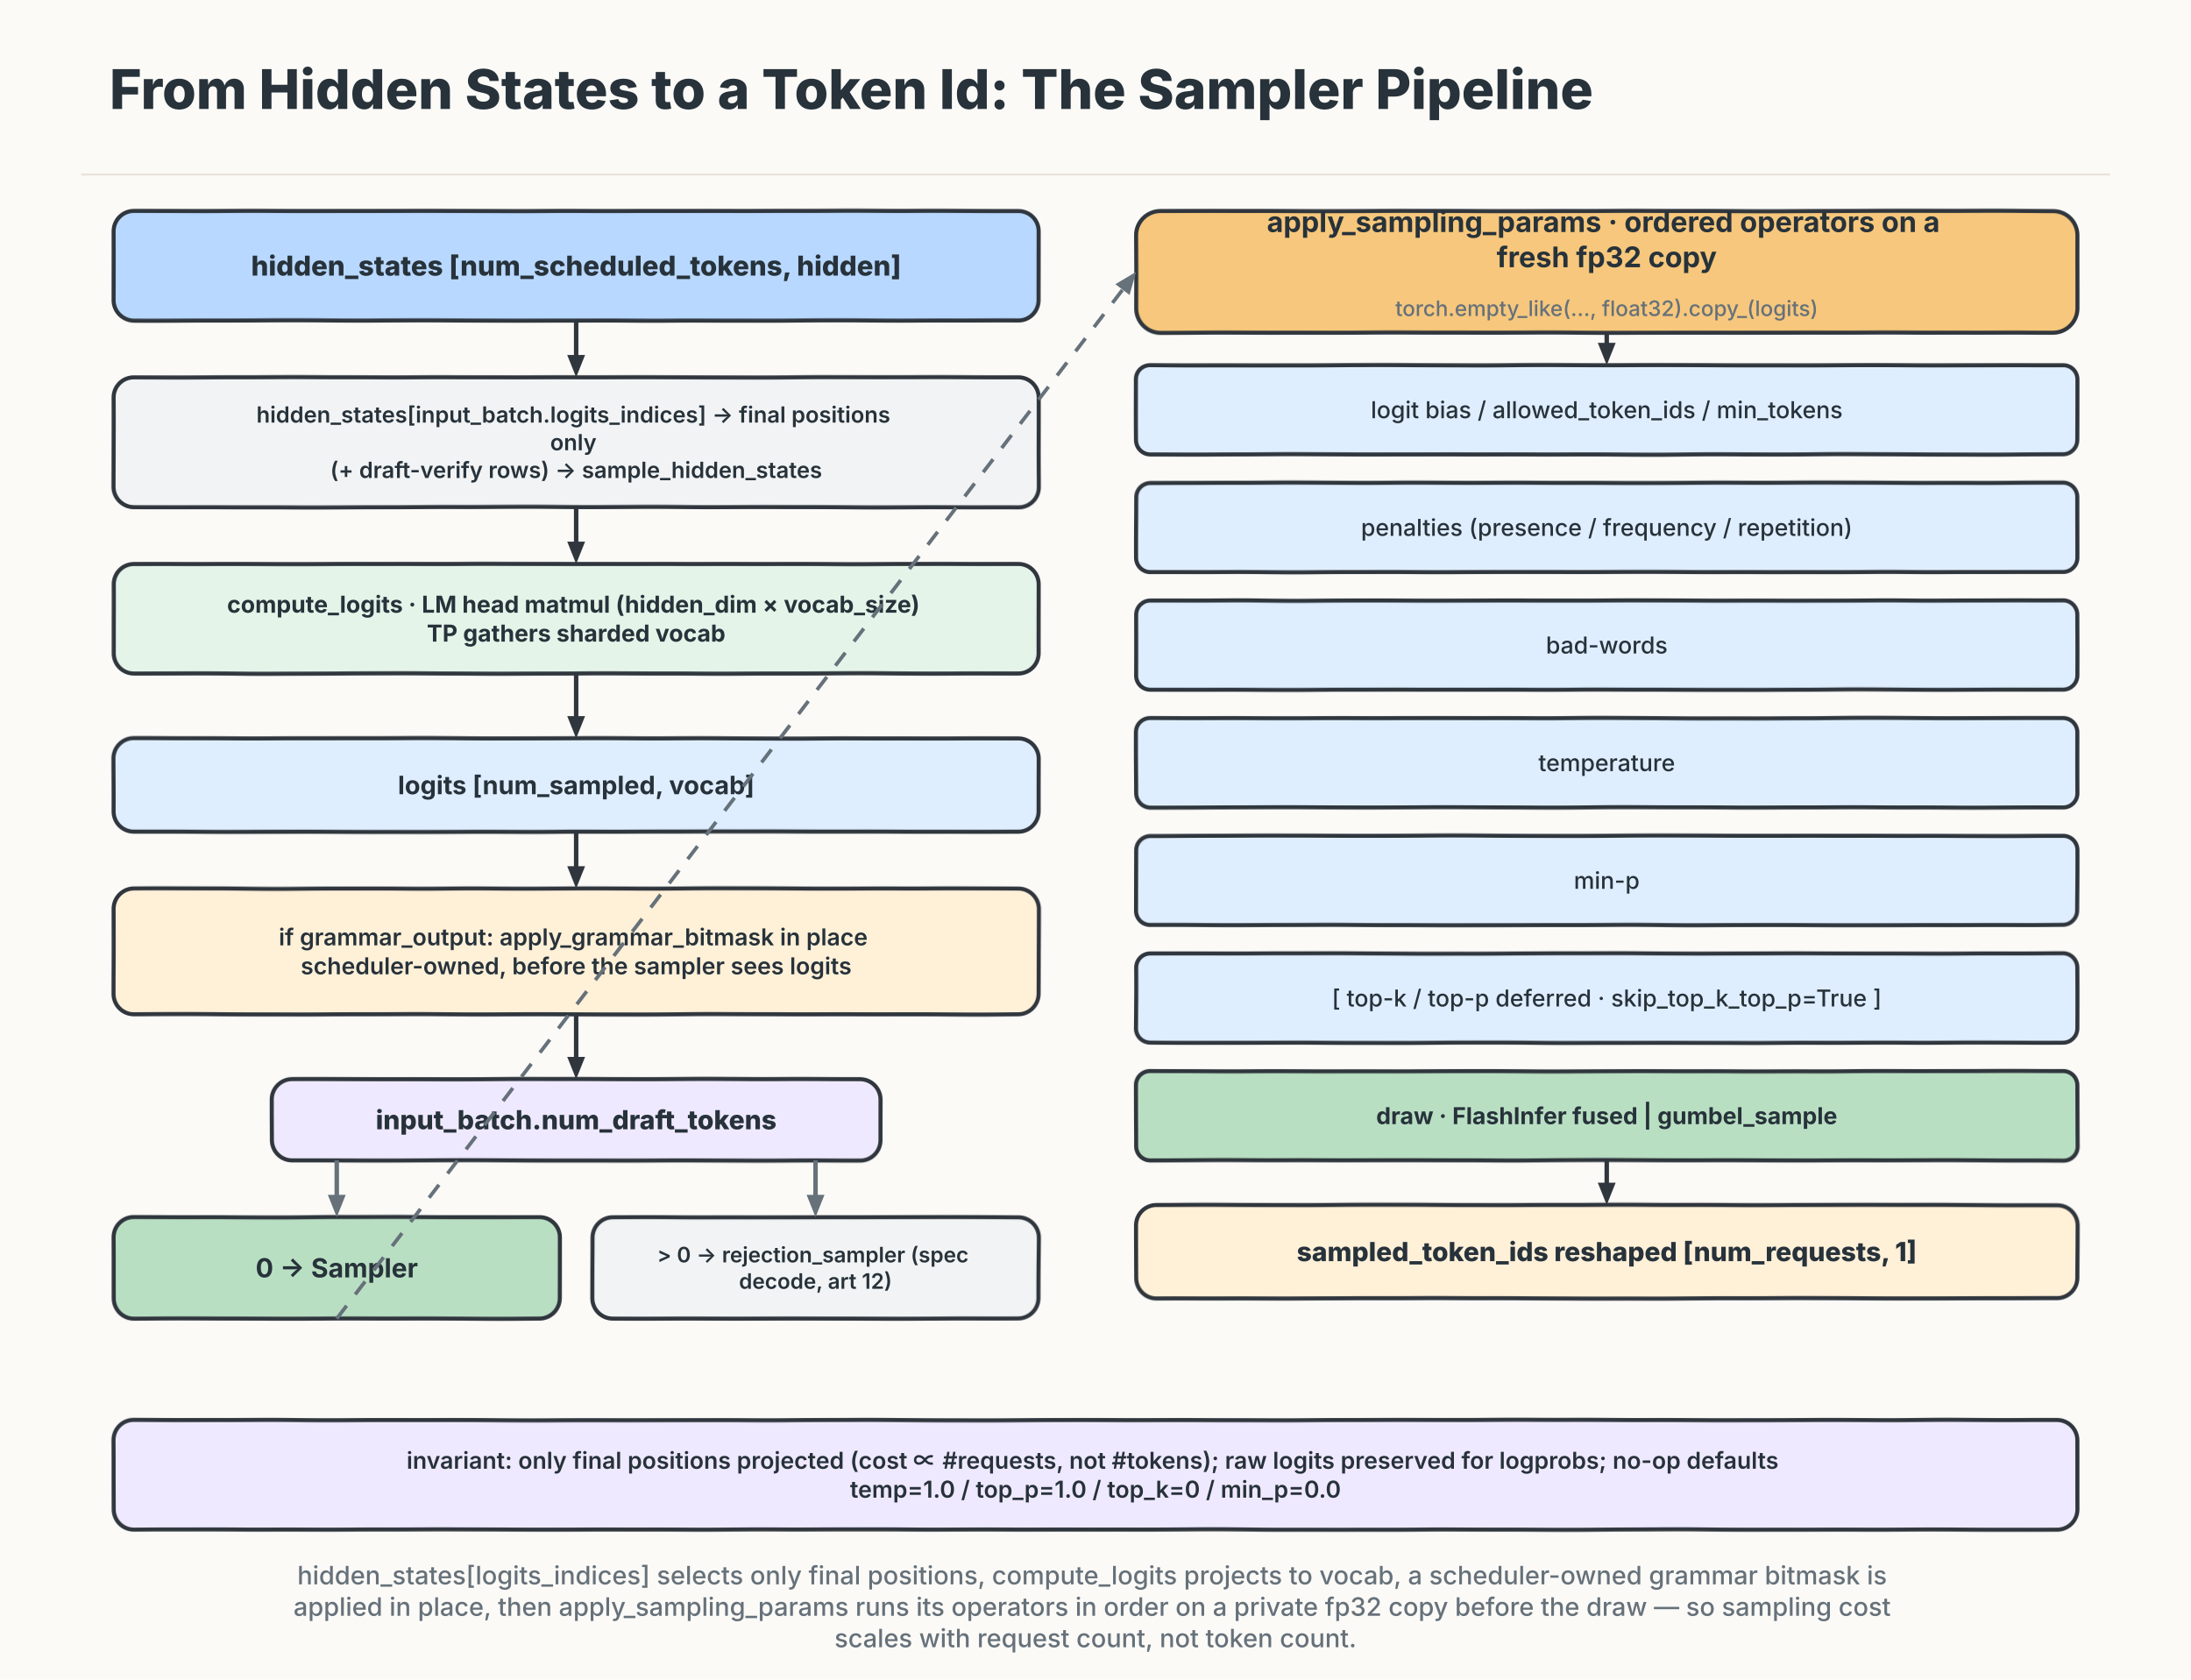
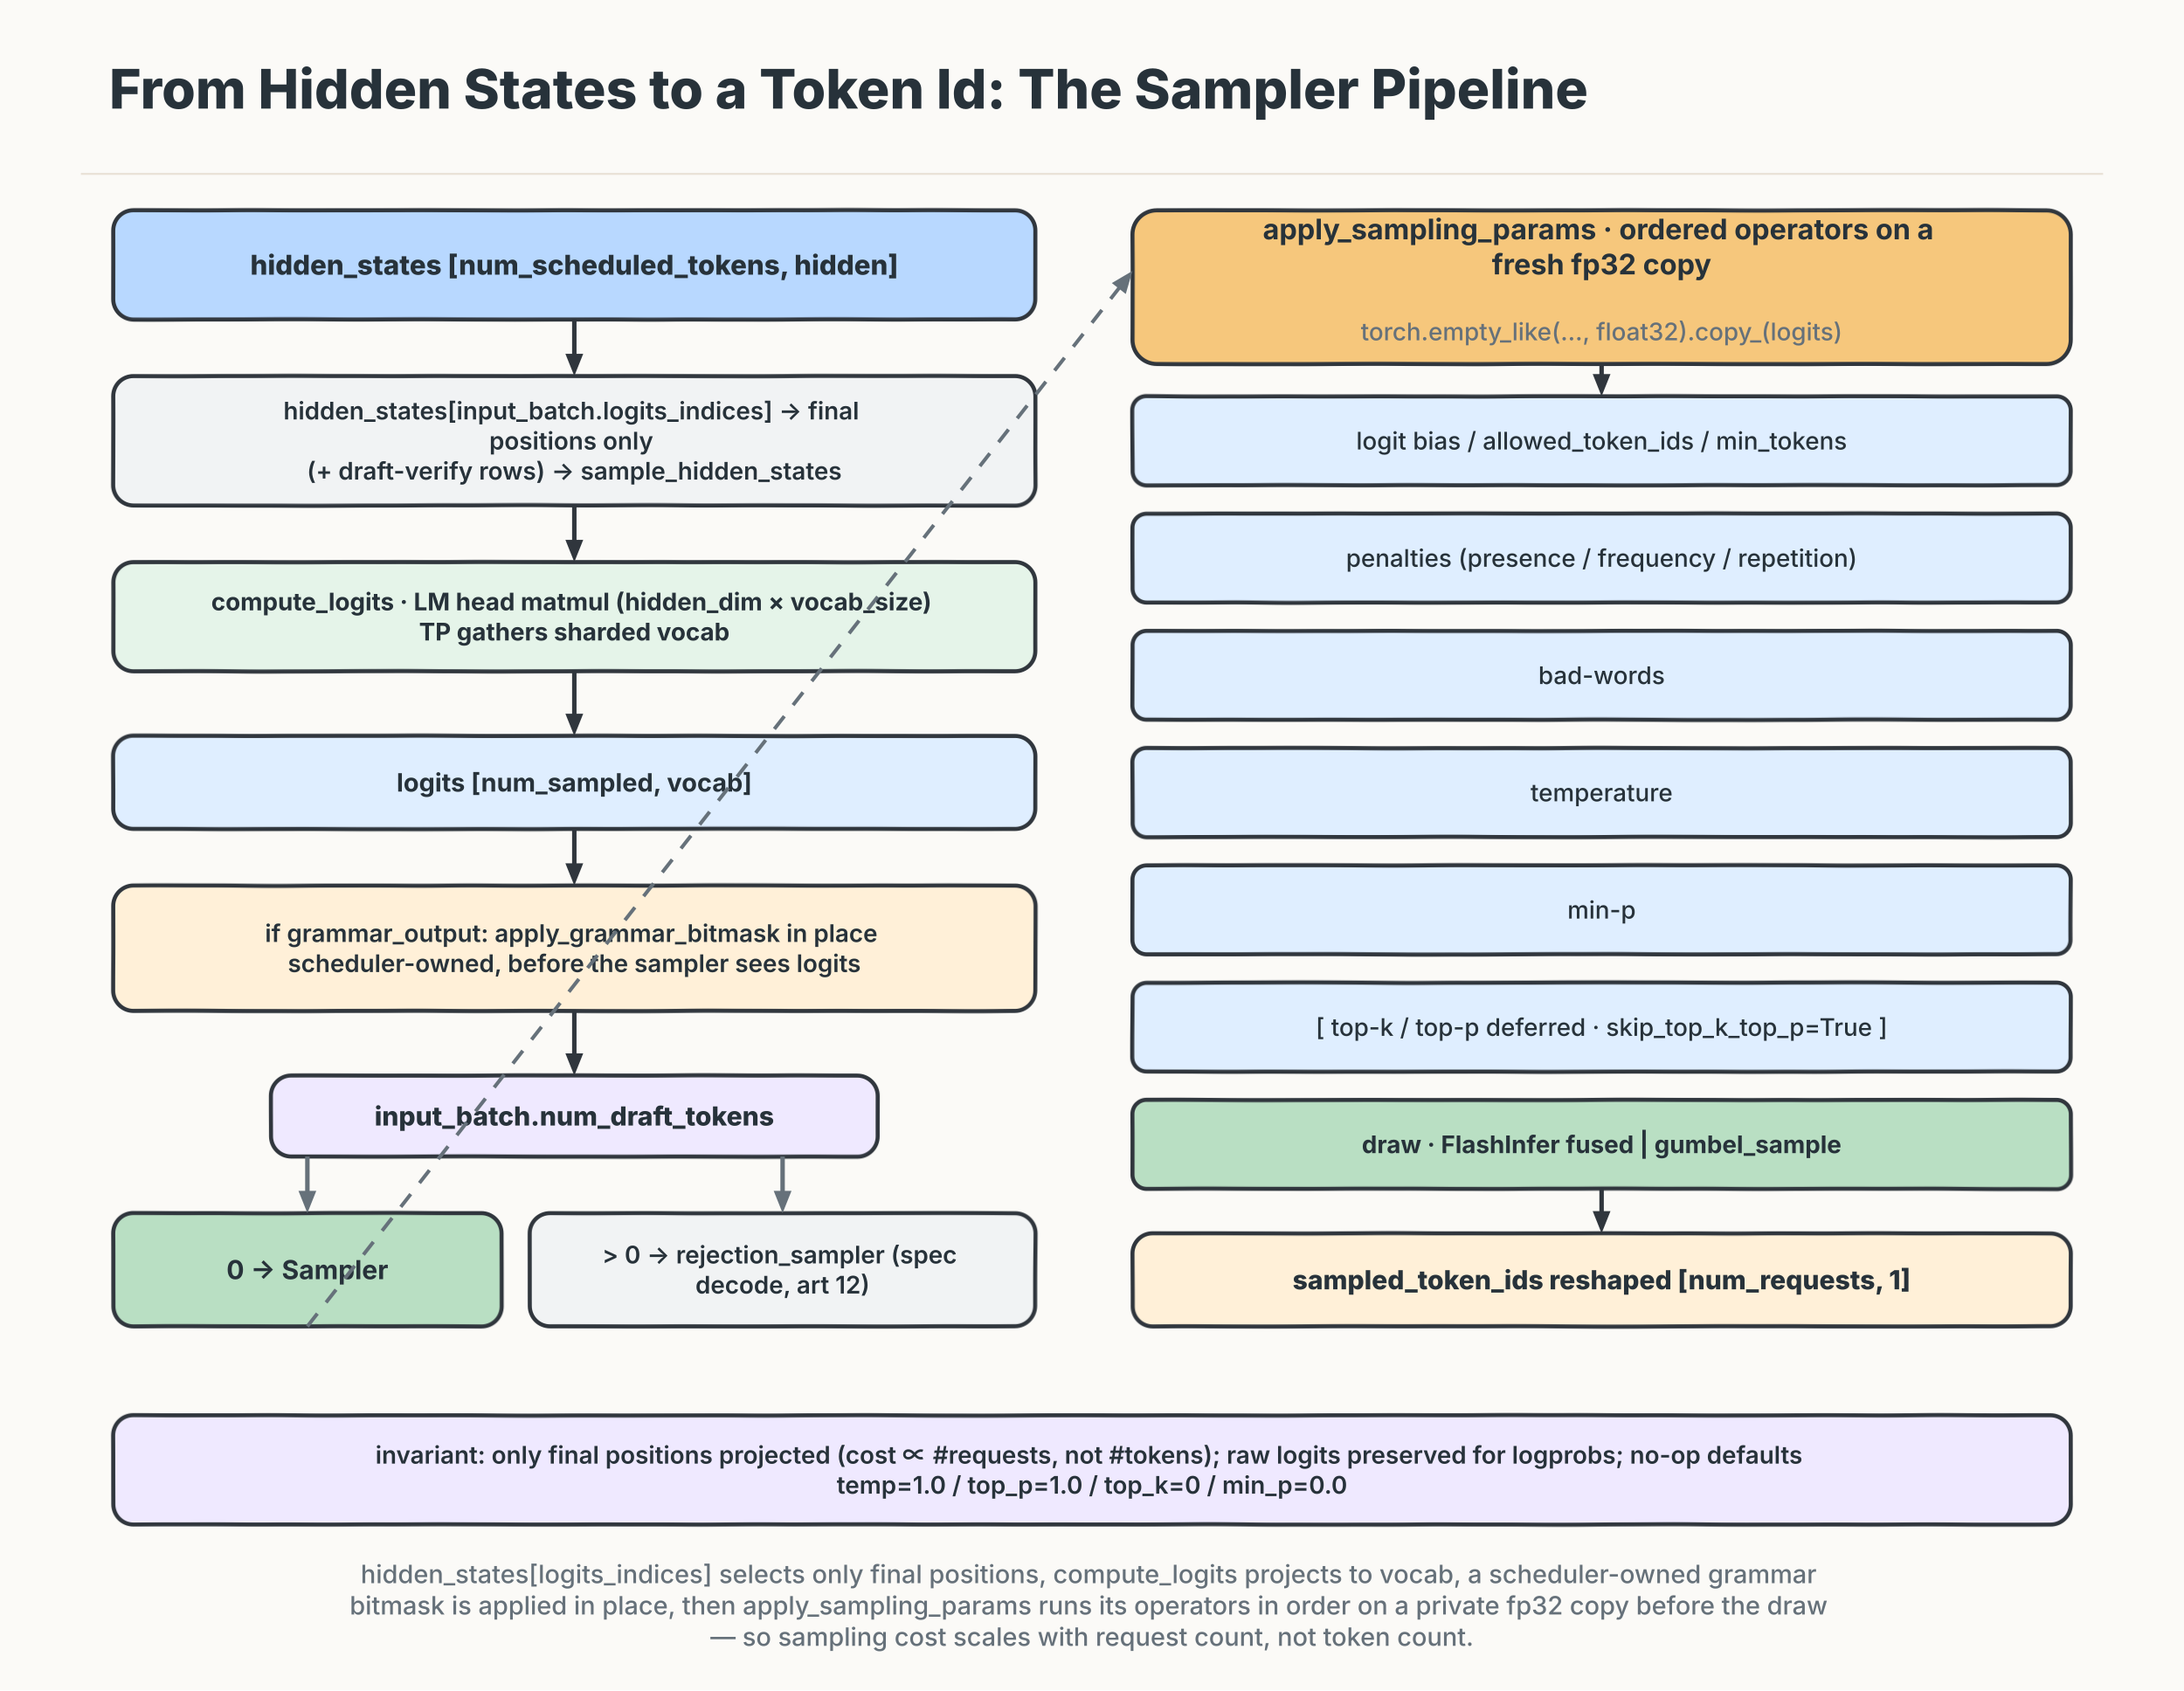
- <svg xmlns="http://www.w3.org/2000/svg" width="1080" height="828" viewBox="0 0 1080 828" role="img" aria-label="From Hidden States to a Token Id: The Sampler Pipeline">
+ <svg xmlns="http://www.w3.org/2000/svg" width="1080" height="836" viewBox="0 0 1080 836" role="img" aria-label="From Hidden States to a Token Id: The Sampler Pipeline">
  <defs>
    <filter id="roughen">
      <feTurbulence type="fractalNoise" baseFrequency="0.018" numOctaves="2" seed="7" result="noise" />
      <feDisplacementMap in="SourceGraphic" in2="noise" scale="0.55" />
    </filter>
    <marker id="arrow" viewBox="0 0 12 12" refX="9.2" refY="6" markerUnits="userSpaceOnUse" markerWidth="12" markerHeight="12" orient="auto-start-reverse">
      <path d="M 1.5 2 L 11 6 L 1.5 10 z" fill="#30363d" />
    </marker>
    <style>
    text { font-family: Inter, -apple-system, BlinkMacSystemFont, "Segoe UI", "PingFang SC", "Noto Sans CJK SC", Arial, sans-serif; }
    .rough { filter: url(#roughen); }
  </style>
  </defs>
-   <rect width="1080" height="828" fill="#fbfaf7" />
+   <rect width="1080" height="836" fill="#fbfaf7" />
  <path d="M 40 86 H 1040" stroke="#e9e2d7" stroke-width="1" />
  <text x="54" y="53.72" text-anchor="start" font-size="27" font-weight="800" fill="#27323a">
    <tspan x="54" dy="0">From Hidden States to a Token Id: The Sampler Pipeline</tspan>
  </text>
  <rect class="rough" x="56" y="104" width="456" height="54" rx="10" fill="#b8d8ff" stroke="#30363d" stroke-width="2" />
  <text x="284" y="135.86" text-anchor="middle" font-size="13.5" font-weight="800" fill="#27323a">
    <tspan x="284" dy="0">hidden_states  [num_scheduled_tokens, hidden]</tspan>
  </text>
  <rect class="rough" x="56" y="186" width="456" height="64" rx="10" fill="#f1f3f4" stroke="#30363d" stroke-width="2" />
-   <text x="284" y="208.32" text-anchor="middle" font-size="11" font-weight="600" fill="#27323a">
-     <tspan x="284" dy="0">hidden_states[input_batch.logits_indices] → final positions</tspan>
-     <tspan x="284" dy="13.64">only</tspan>
-     <tspan x="284" dy="13.64">(+ draft-verify rows) → sample_hidden_states</tspan>
+   <text x="284" y="207.44" text-anchor="middle" font-size="12" font-weight="600" fill="#27323a">
+     <tspan x="284" dy="0">hidden_states[input_batch.logits_indices] → final</tspan>
+     <tspan x="284" dy="14.88">positions only</tspan>
+     <tspan x="284" dy="14.88">(+ draft-verify rows) → sample_hidden_states</tspan>
  </text>
  <path d="M 284 158 L 284.0 179.0" fill="none" stroke="#30363d" stroke-width="2.2" />
  <path d="M 284 186 L 279.6 175.0 L 288.4 175.0 z" fill="#30363d" />
  <rect class="rough" x="56" y="278" width="456" height="54" rx="10" fill="#e5f4e9" stroke="#30363d" stroke-width="2" />
-   <text x="284" y="302.01" text-anchor="middle" font-size="11.5" font-weight="700" fill="#27323a">
+   <text x="284" y="301.88" text-anchor="middle" font-size="12" font-weight="700" fill="#27323a">
    <tspan x="284" dy="0">compute_logits · LM head matmul (hidden_dim × vocab_size)</tspan>
-     <tspan x="284" dy="14.26">TP gathers sharded vocab</tspan>
+     <tspan x="284" dy="14.88">TP gathers sharded vocab</tspan>
  </text>
  <path d="M 284 250 L 284.0 271.0" fill="none" stroke="#30363d" stroke-width="2.2" />
  <path d="M 284 278 L 279.6 267.0 L 288.4 267.0 z" fill="#30363d" />
  <rect class="rough" x="56" y="364" width="456" height="46" rx="10" fill="#dfeeff" stroke="#30363d" stroke-width="2" />
  <text x="284" y="391.5" text-anchor="middle" font-size="12.5" font-weight="700" fill="#27323a">
    <tspan x="284" dy="0">logits  [num_sampled, vocab]</tspan>
  </text>
  <path d="M 284 332 L 284.0 357.0" fill="none" stroke="#30363d" stroke-width="2.2" />
  <path d="M 284 364 L 279.6 353.0 L 288.4 353.0 z" fill="#30363d" />
  <rect class="rough" x="56" y="438" width="456" height="62" rx="10" fill="#fff0d8" stroke="#30363d" stroke-width="2" />
-   <text x="284" y="466.01" text-anchor="middle" font-size="11.5" font-weight="600" fill="#27323a">
+   <text x="284" y="465.88" text-anchor="middle" font-size="12" font-weight="600" fill="#27323a">
    <tspan x="284" dy="0">if grammar_output: apply_grammar_bitmask in place</tspan>
-     <tspan x="284" dy="14.26">scheduler-owned, before the sampler sees logits</tspan>
+     <tspan x="284" dy="14.88">scheduler-owned, before the sampler sees logits</tspan>
  </text>
  <path d="M 284 410 L 284.0 431.0" fill="none" stroke="#30363d" stroke-width="2.2" />
  <path d="M 284 438 L 279.6 427.0 L 288.4 427.0 z" fill="#30363d" />
  <path d="M 284 500 L 284.0 525.0" fill="none" stroke="#30363d" stroke-width="2.2" />
  <path d="M 284 532 L 279.6 521.0 L 288.4 521.0 z" fill="#30363d" />
  <rect class="rough" x="134" y="532" width="300" height="40" rx="10" fill="#efe9ff" stroke="#30363d" stroke-width="2" />
  <text x="284" y="556.68" text-anchor="middle" font-size="13" font-weight="800" fill="#27323a">
    <tspan x="284" dy="0">input_batch.num_draft_tokens</tspan>
  </text>
-   <rect class="rough" x="56" y="600" width="220" height="50" rx="10" fill="#b9dfc3" stroke="#30363d" stroke-width="2" />
-   <text x="166" y="629.68" text-anchor="middle" font-size="13" font-weight="700" fill="#27323a">
-     <tspan x="166" dy="0">0 → Sampler</tspan>
+   <rect class="rough" x="56" y="600" width="192" height="56" rx="10" fill="#b9dfc3" stroke="#30363d" stroke-width="2" />
+   <text x="152" y="632.68" text-anchor="middle" font-size="13" font-weight="700" fill="#27323a">
+     <tspan x="152" dy="0">0 → Sampler</tspan>
  </text>
-   <rect class="rough" x="292" y="600" width="220" height="50" rx="10" fill="#f1f3f4" stroke="#30363d" stroke-width="2" />
-   <text x="402" y="622.27" text-anchor="middle" font-size="10.5" font-weight="600" fill="#27323a">
-     <tspan x="402" dy="0">&gt; 0 → rejection_sampler  (spec</tspan>
-     <tspan x="402" dy="13.02">decode, art 12)</tspan>
+   <rect class="rough" x="262" y="600" width="250" height="56" rx="10" fill="#f1f3f4" stroke="#30363d" stroke-width="2" />
+   <text x="387" y="624.88" text-anchor="middle" font-size="12" font-weight="600" fill="#27323a">
+     <tspan x="387" dy="0">&gt; 0 → rejection_sampler  (spec</tspan>
+     <tspan x="387" dy="14.88">decode, art 12)</tspan>
  </text>
-   <path d="M 166 572 L 166.0 593.0" fill="none" stroke="#66717a" stroke-width="2.2" />
-   <path d="M 166 600 L 161.6 589.0 L 170.4 589.0 z" fill="#66717a" />
-   <path d="M 402 572 L 402.0 593.0" fill="none" stroke="#66717a" stroke-width="2.2" />
-   <path d="M 402 600 L 397.6 589.0 L 406.4 589.0 z" fill="#66717a" />
-   <rect class="rough" x="560" y="104" width="464" height="60" rx="12" fill="#f6c77c" stroke="#30363d" stroke-width="2" />
-   <text x="792" y="114.36" text-anchor="middle" font-size="14" font-weight="700" fill="#27323a">
+   <path d="M 152 572 L 152.0 593.0" fill="none" stroke="#66717a" stroke-width="2.2" />
+   <path d="M 152 600 L 147.6 589.0 L 156.4 589.0 z" fill="#66717a" />
+   <path d="M 387 572 L 387.0 593.0" fill="none" stroke="#66717a" stroke-width="2.2" />
+   <path d="M 387 600 L 382.6 589.0 L 391.4 589.0 z" fill="#66717a" />
+   <rect class="rough" x="560" y="104" width="464" height="76" rx="12" fill="#f6c77c" stroke="#30363d" stroke-width="2" />
+   <text x="792" y="118.36" text-anchor="middle" font-size="14" font-weight="700" fill="#27323a">
    <tspan x="792" dy="0">apply_sampling_params  ·  ordered operators on a</tspan>
    <tspan x="792" dy="17.36">fresh fp32 copy</tspan>
  </text>
-   <text x="792" y="155.78" text-anchor="middle" font-size="10.5" font-weight="500" fill="#66717a">
+   <text x="792" y="168.32" text-anchor="middle" font-size="12" font-weight="500" fill="#66717a">
    <tspan x="792" dy="0">torch.empty_like(..., float32).copy_(logits)</tspan>
  </text>
-   <rect class="rough" x="560" y="180" width="464" height="44" rx="7" fill="#dfeeff" stroke="#30363d" stroke-width="2" />
-   <text x="792" y="206.14" text-anchor="middle" font-size="11.5" font-weight="500" fill="#27323a">
+   <rect class="rough" x="560" y="196" width="464" height="44" rx="7" fill="#dfeeff" stroke="#30363d" stroke-width="2" />
+   <text x="792" y="222.32" text-anchor="middle" font-size="12" font-weight="500" fill="#27323a">
    <tspan x="792" dy="0">logit bias / allowed_token_ids / min_tokens</tspan>
  </text>
-   <rect class="rough" x="560" y="238" width="464" height="44" rx="7" fill="#dfeeff" stroke="#30363d" stroke-width="2" />
-   <text x="792" y="264.14" text-anchor="middle" font-size="11.5" font-weight="500" fill="#27323a">
+   <rect class="rough" x="560" y="254" width="464" height="44" rx="7" fill="#dfeeff" stroke="#30363d" stroke-width="2" />
+   <text x="792" y="280.32" text-anchor="middle" font-size="12" font-weight="500" fill="#27323a">
    <tspan x="792" dy="0">penalties (presence / frequency / repetition)</tspan>
  </text>
-   <rect class="rough" x="560" y="296" width="464" height="44" rx="7" fill="#dfeeff" stroke="#30363d" stroke-width="2" />
-   <text x="792" y="322.14" text-anchor="middle" font-size="11.5" font-weight="500" fill="#27323a">
+   <rect class="rough" x="560" y="312" width="464" height="44" rx="7" fill="#dfeeff" stroke="#30363d" stroke-width="2" />
+   <text x="792" y="338.32" text-anchor="middle" font-size="12" font-weight="500" fill="#27323a">
    <tspan x="792" dy="0">bad-words</tspan>
  </text>
-   <rect class="rough" x="560" y="354" width="464" height="44" rx="7" fill="#dfeeff" stroke="#30363d" stroke-width="2" />
-   <text x="792" y="380.14" text-anchor="middle" font-size="11.5" font-weight="500" fill="#27323a">
+   <rect class="rough" x="560" y="370" width="464" height="44" rx="7" fill="#dfeeff" stroke="#30363d" stroke-width="2" />
+   <text x="792" y="396.32" text-anchor="middle" font-size="12" font-weight="500" fill="#27323a">
    <tspan x="792" dy="0">temperature</tspan>
  </text>
-   <rect class="rough" x="560" y="412" width="464" height="44" rx="7" fill="#dfeeff" stroke="#30363d" stroke-width="2" />
-   <text x="792" y="438.14" text-anchor="middle" font-size="11.5" font-weight="500" fill="#27323a">
+   <rect class="rough" x="560" y="428" width="464" height="44" rx="7" fill="#dfeeff" stroke="#30363d" stroke-width="2" />
+   <text x="792" y="454.32" text-anchor="middle" font-size="12" font-weight="500" fill="#27323a">
    <tspan x="792" dy="0">min-p</tspan>
  </text>
-   <rect class="rough" x="560" y="470" width="464" height="44" rx="7" fill="#dfeeff" stroke="#30363d" stroke-width="2" />
-   <text x="792" y="496.14" text-anchor="middle" font-size="11.5" font-weight="500" fill="#27323a">
+   <rect class="rough" x="560" y="486" width="464" height="44" rx="7" fill="#dfeeff" stroke="#30363d" stroke-width="2" />
+   <text x="792" y="512.32" text-anchor="middle" font-size="12" font-weight="500" fill="#27323a">
    <tspan x="792" dy="0">[ top-k / top-p deferred · skip_top_k_top_p=True ]</tspan>
  </text>
-   <rect class="rough" x="560" y="528" width="464" height="44" rx="7" fill="#b9dfc3" stroke="#30363d" stroke-width="2" />
-   <text x="792" y="554.14" text-anchor="middle" font-size="11.5" font-weight="700" fill="#27323a">
+   <rect class="rough" x="560" y="544" width="464" height="44" rx="7" fill="#b9dfc3" stroke="#30363d" stroke-width="2" />
+   <text x="792" y="570.32" text-anchor="middle" font-size="12" font-weight="700" fill="#27323a">
    <tspan x="792" dy="0">draw · FlashInfer fused | gumbel_sample</tspan>
  </text>
-   <path d="M 792 164 L 792.0 173.0" fill="none" stroke="#30363d" stroke-width="2.2" />
-   <path d="M 792 180 L 787.6 169.0 L 796.4 169.0 z" fill="#30363d" />
-   <rect class="rough" x="560" y="594" width="464" height="46" rx="10" fill="#fff0d8" stroke="#30363d" stroke-width="2" />
-   <text x="792" y="621.68" text-anchor="middle" font-size="13" font-weight="800" fill="#27323a">
+   <path d="M 792 180 L 792.0 189.0" fill="none" stroke="#30363d" stroke-width="2.2" />
+   <path d="M 792 196 L 787.6 185.0 L 796.4 185.0 z" fill="#30363d" />
+   <rect class="rough" x="560" y="610" width="464" height="46" rx="10" fill="#fff0d8" stroke="#30363d" stroke-width="2" />
+   <text x="792" y="637.68" text-anchor="middle" font-size="13" font-weight="800" fill="#27323a">
    <tspan x="792" dy="0">sampled_token_ids  reshaped [num_requests, 1]</tspan>
  </text>
-   <path d="M 792 572 L 792.0 587.0" fill="none" stroke="#30363d" stroke-width="2.2" />
-   <path d="M 792 594 L 787.6 583.0 L 796.4 583.0 z" fill="#30363d" />
-   <path d="M 166 650 L 555.8 139.6" fill="none" stroke="#66717a" stroke-width="1.8" stroke-dasharray="8 7" />
-   <path d="M 560 134 L 556.8 145.4 L 549.8 140.1 z" fill="#66717a" />
+   <path d="M 792 588 L 792.0 603.0" fill="none" stroke="#30363d" stroke-width="2.2" />
+   <path d="M 792 610 L 787.6 599.0 L 796.4 599.0 z" fill="#30363d" />
+   <path d="M 152 656 L 555.7 139.5" fill="none" stroke="#66717a" stroke-width="1.8" stroke-dasharray="8 7" />
+   <path d="M 560 134 L 556.7 145.4 L 549.8 140.0 z" fill="#66717a" />
  <rect class="rough" x="56" y="700" width="968" height="54" rx="10" fill="#efe9ff" stroke="#30363d" stroke-width="2" />
-   <text x="540" y="724.01" text-anchor="middle" font-size="11.5" font-weight="600" fill="#27323a">
+   <text x="540" y="723.88" text-anchor="middle" font-size="12" font-weight="600" fill="#27323a">
    <tspan x="540" dy="0">invariant: only final positions projected (cost ∝ #requests, not #tokens); raw logits preserved for logprobs; no-op defaults</tspan>
-     <tspan x="540" dy="14.26">temp=1.0 / top_p=1.0 / top_k=0 / min_p=0.0</tspan>
+     <tspan x="540" dy="14.88">temp=1.0 / top_p=1.0 / top_k=0 / min_p=0.0</tspan>
  </text>
-   <text x="540" y="781" text-anchor="middle" font-size="12.5" font-weight="500" fill="#66717a">
-     <tspan x="540" dy="0">hidden_states[logits_indices] selects only final positions, compute_logits projects to vocab, a scheduler-owned grammar bitmask is</tspan>
-     <tspan x="540" dy="15.5">applied in place, then apply_sampling_params runs its operators in order on a private fp32 copy before the draw — so sampling cost</tspan>
-     <tspan x="540" dy="15.5">scales with request count, not token count.</tspan>
+   <text x="540" y="783" text-anchor="middle" font-size="12.5" font-weight="500" fill="#66717a">
+     <tspan x="540" dy="0">hidden_states[logits_indices] selects only final positions, compute_logits projects to vocab, a scheduler-owned grammar</tspan>
+     <tspan x="540" dy="15.5">bitmask is applied in place, then apply_sampling_params runs its operators in order on a private fp32 copy before the draw</tspan>
+     <tspan x="540" dy="15.5">— so sampling cost scales with request count, not token count.</tspan>
  </text>
</svg>
